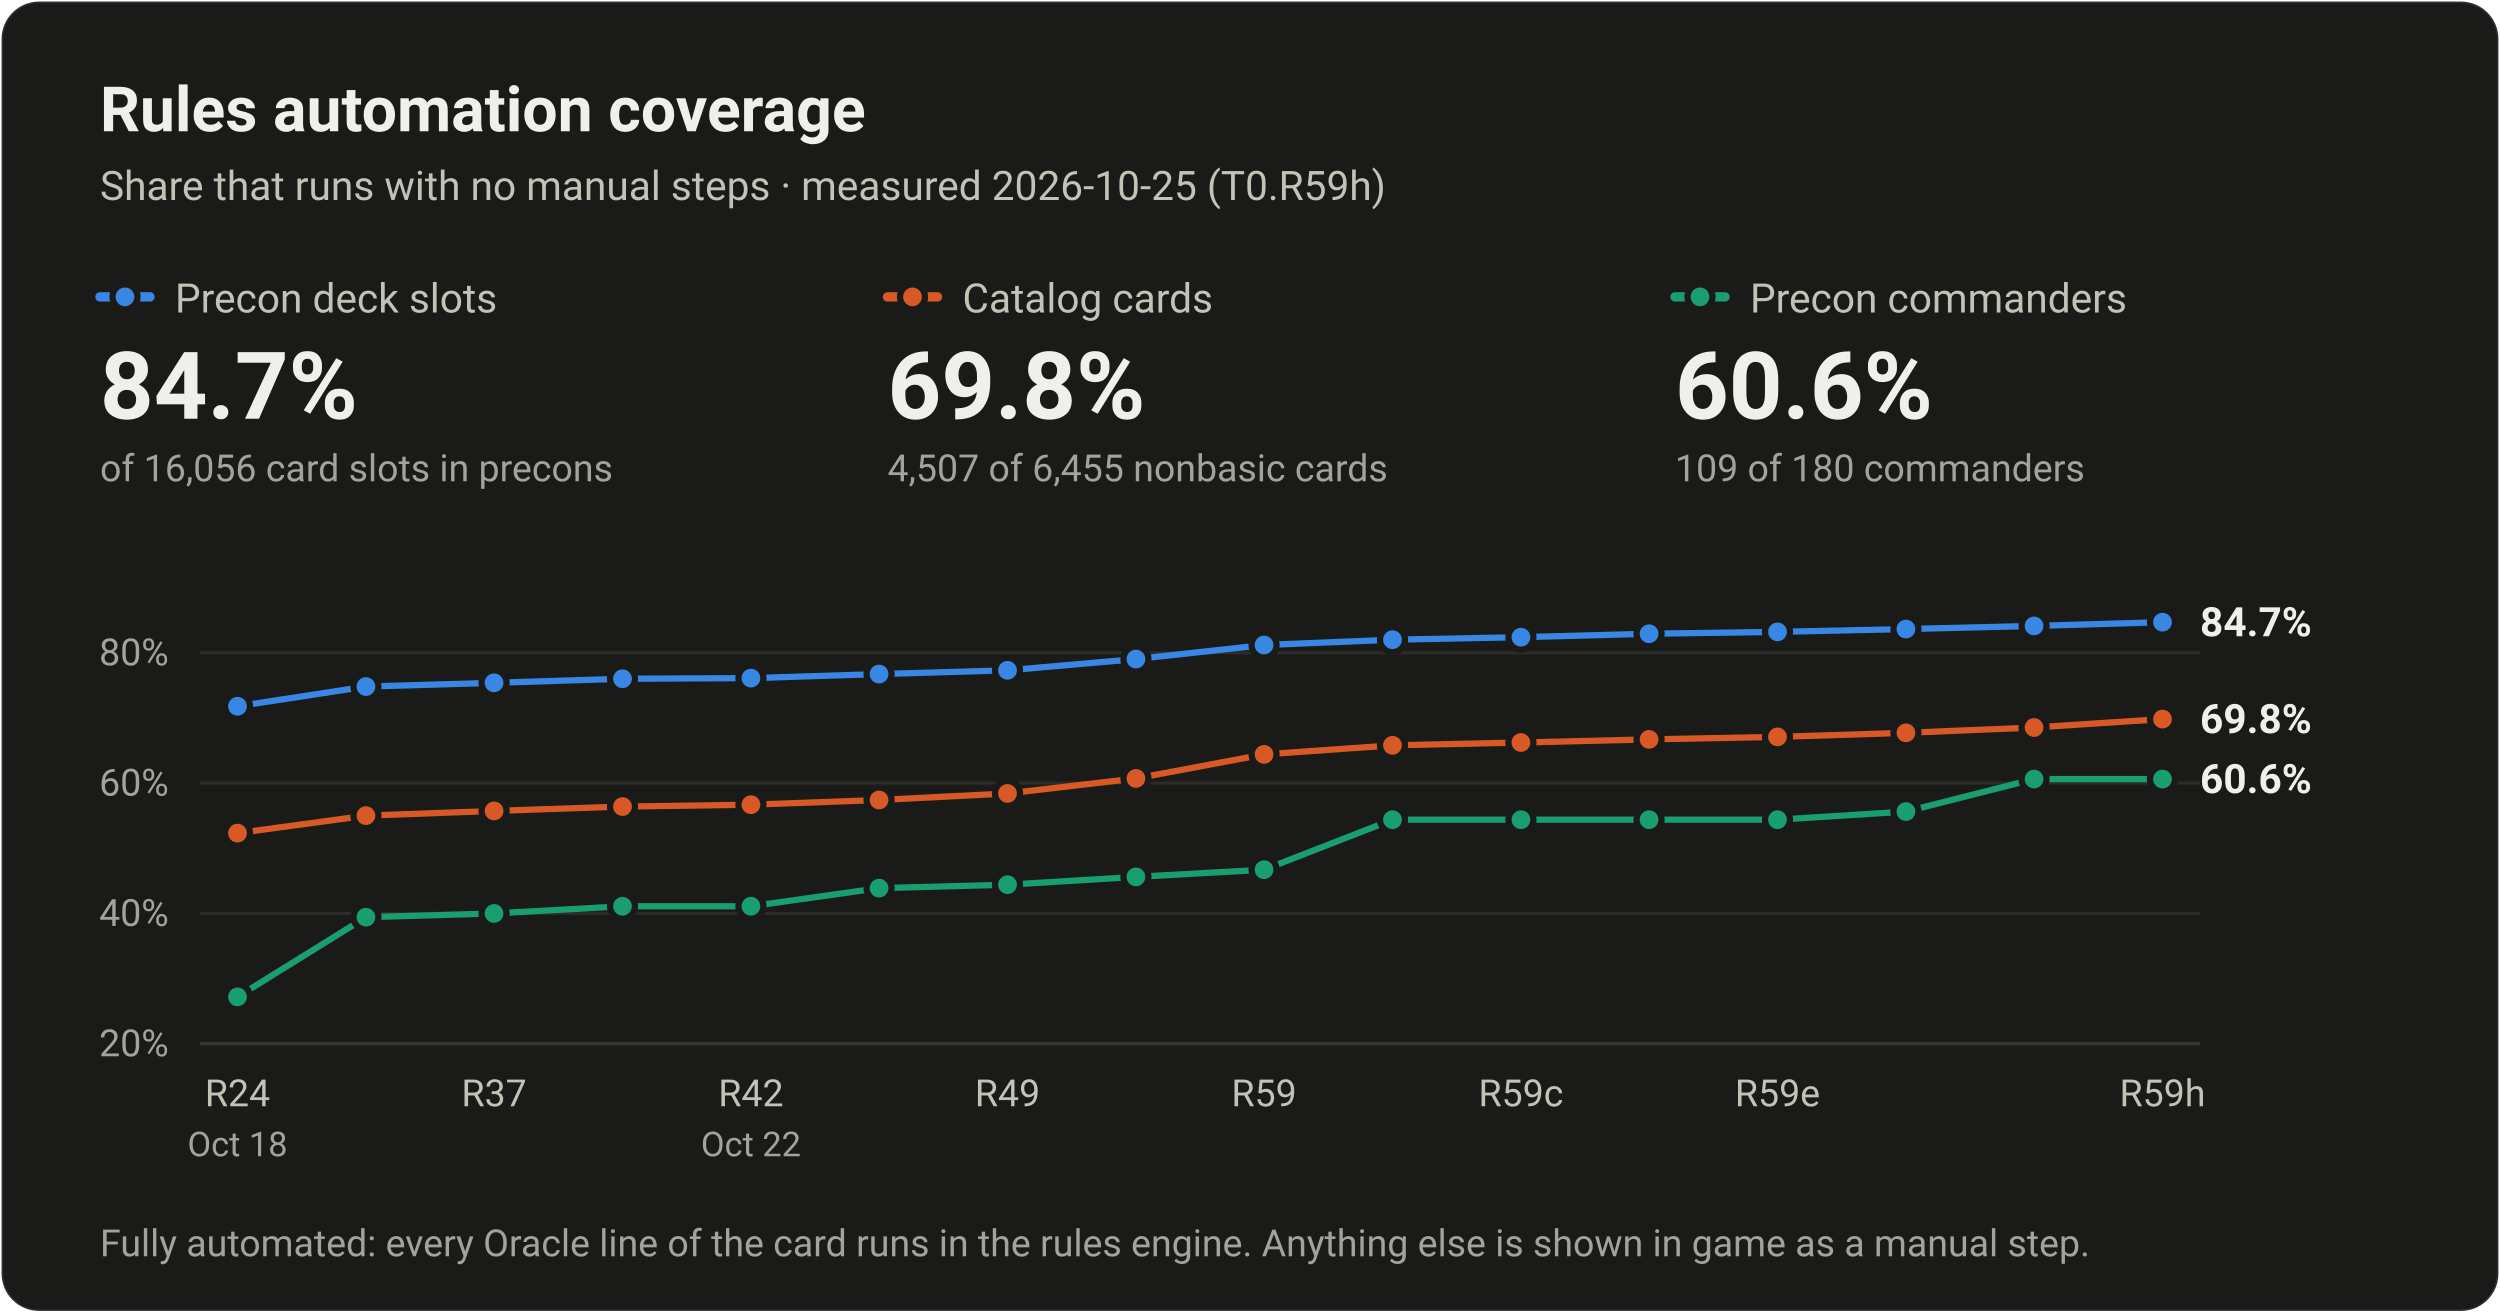
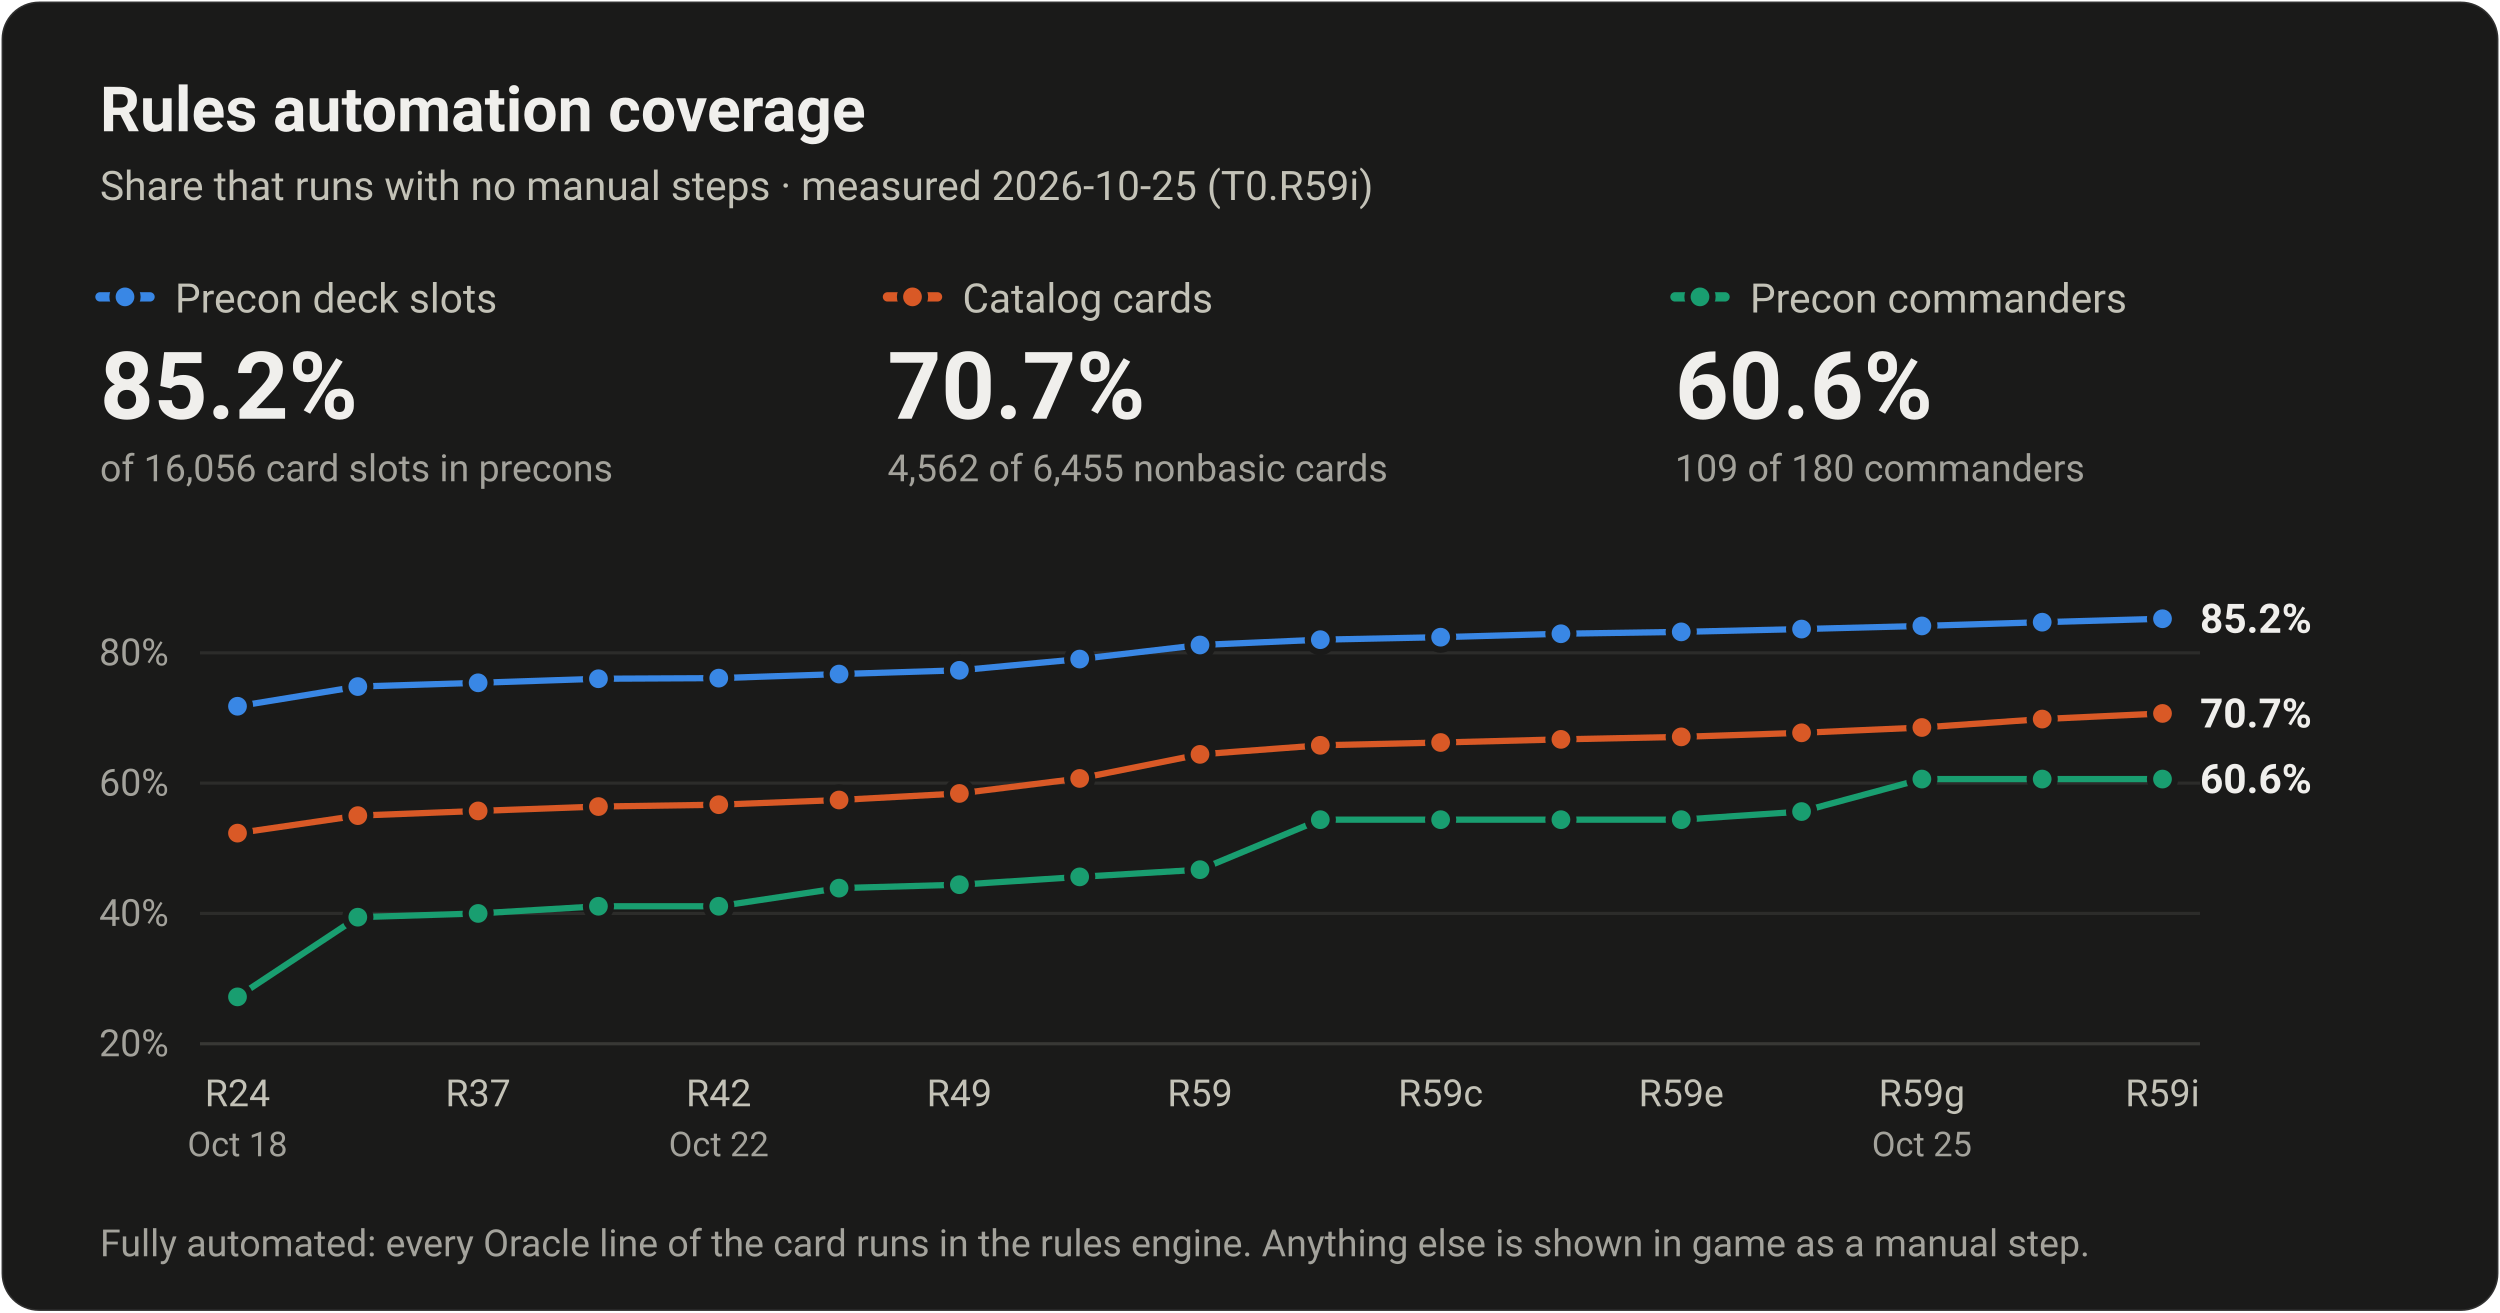
<svg xmlns="http://www.w3.org/2000/svg" viewBox="0 0 800 420" width="800" height="420" role="img" aria-labelledby="t d" font-family="system-ui, -apple-system, 'Segoe UI', Roboto, Helvetica, Arial, sans-serif">
  <rect x="0.5" y="0.5" width="799" height="419" rx="12" fill="#1a1a19" stroke="rgba(255,255,255,0.10)" />
  <text x="32" y="42" font-size="20" fill="#f0efec" font-weight="600">Rules automation coverage</text>
-   <text x="32" y="64" font-size="13" fill="#c3c2b7">Share that runs with no manual steps · measured 2026-10-25 (T0.R59h)</text>
+   <text x="32" y="64" font-size="13" fill="#c3c2b7">Share that runs with no manual steps · measured 2026-10-25 (T0.R59i)</text>
  <line x1="32" y1="95" x2="48" y2="95" stroke="#3987e5" stroke-width="3" stroke-linecap="round" />
  <circle cx="40" cy="95" r="4" fill="#3987e5" stroke="#1a1a19" stroke-width="2" />
  <text x="56" y="100" font-size="13" fill="#c3c2b7">Precon deck slots</text>
-   <text x="32" y="134" font-size="30" fill="#f0efec" font-weight="600">84.7%</text>
+   <text x="32" y="134" font-size="30" fill="#f0efec" font-weight="600">85.2%</text>
  <text x="32" y="154" font-size="12" fill="#a3a29b">of 16,056 card slots in precons</text>
  <line x1="284" y1="95" x2="300" y2="95" stroke="#d95926" stroke-width="3" stroke-linecap="round" />
  <circle cx="292" cy="95" r="4" fill="#d95926" stroke="#1a1a19" stroke-width="2" />
  <text x="308" y="100" font-size="13" fill="#c3c2b7">Catalog cards</text>
-   <text x="284" y="134" font-size="30" fill="#f0efec" font-weight="600">69.8%</text>
-   <text x="284" y="154" font-size="12" fill="#a3a29b">4,507 of 6,455 nonbasic cards</text>
+   <text x="284" y="134" font-size="30" fill="#f0efec" font-weight="600">70.7%</text>
+   <text x="284" y="154" font-size="12" fill="#a3a29b">4,562 of 6,455 nonbasic cards</text>
  <line x1="536" y1="95" x2="552" y2="95" stroke="#199e70" stroke-width="3" stroke-linecap="round" />
  <circle cx="544" cy="95" r="4" fill="#199e70" stroke="#1a1a19" stroke-width="2" />
  <text x="560" y="100" font-size="13" fill="#c3c2b7">Precon commanders</text>
  <text x="536" y="134" font-size="30" fill="#f0efec" font-weight="600">60.6%</text>
  <text x="536" y="154" font-size="12" fill="#a3a29b">109 of 180 commanders</text>
  <text x="54" y="338" font-size="12" fill="#a3a29b" text-anchor="end">20%</text>
  <line x1="64" y1="292.3" x2="704" y2="292.3" stroke="#2c2c2a" stroke-width="1" />
  <text x="54" y="296.3" font-size="12" fill="#a3a29b" text-anchor="end">40%</text>
  <line x1="64" y1="250.6" x2="704" y2="250.6" stroke="#2c2c2a" stroke-width="1" />
  <text x="54" y="254.6" font-size="12" fill="#a3a29b" text-anchor="end">60%</text>
  <line x1="64" y1="208.9" x2="704" y2="208.9" stroke="#2c2c2a" stroke-width="1" />
  <text x="54" y="212.9" font-size="12" fill="#a3a29b" text-anchor="end">80%</text>
  <line x1="64" y1="334" x2="704" y2="334" stroke="#383835" stroke-width="1" />
  <text x="76" y="354" font-size="12" fill="#c3c2b7" text-anchor="middle">R24</text>
  <text x="76" y="370" font-size="11" fill="#a3a29b" text-anchor="middle">Oct 18</text>
-   <text x="158.1" y="354" font-size="12" fill="#c3c2b7" text-anchor="middle">R37</text>
-   <text x="240.3" y="354" font-size="12" fill="#c3c2b7" text-anchor="middle">R42</text>
-   <text x="240.3" y="370" font-size="11" fill="#a3a29b" text-anchor="middle">Oct 22</text>
-   <text x="322.4" y="354" font-size="12" fill="#c3c2b7" text-anchor="middle">R49</text>
-   <text x="404.5" y="354" font-size="12" fill="#c3c2b7" text-anchor="middle">R59</text>
-   <text x="486.7" y="354" font-size="12" fill="#c3c2b7" text-anchor="middle">R59c</text>
-   <text x="568.8" y="354" font-size="12" fill="#c3c2b7" text-anchor="middle">R59e</text>
-   <text x="692" y="354" font-size="12" fill="#c3c2b7" text-anchor="middle">R59h</text>
-   <path d="M76 226 L117.1 219.7 L158.1 218.5 L199.2 217.2 L240.3 217 L281.3 215.7 L322.4 214.5 L363.5 210.9 L404.5 206.4 L445.6 204.7 L486.7 203.9 L527.7 202.8 L568.8 202.2 L609.9 201.3 L650.9 200.3 L692 199.1" fill="none" stroke="#3987e5" stroke-width="2" stroke-linejoin="round" stroke-linecap="round" />
-   <path d="M76 266.6 L117.1 261 L158.1 259.5 L199.2 258.1 L240.3 257.5 L281.3 256 L322.4 253.9 L363.5 249.1 L404.5 241.4 L445.6 238.5 L486.7 237.6 L527.7 236.6 L568.8 235.8 L609.9 234.5 L650.9 232.8 L692 230.1" fill="none" stroke="#d95926" stroke-width="2" stroke-linejoin="round" stroke-linecap="round" />
-   <path d="M76 319 L117.1 293.5 L158.1 292.3 L199.2 290 L240.3 290 L281.3 284.2 L322.4 283.1 L363.5 280.6 L404.5 278.3 L445.6 262.3 L486.7 262.3 L527.7 262.3 L568.8 262.3 L609.9 259.7 L650.9 249.3 L692 249.3" fill="none" stroke="#199e70" stroke-width="2" stroke-linejoin="round" stroke-linecap="round" />
+   <text x="153" y="354" font-size="12" fill="#c3c2b7" text-anchor="middle">R37</text>
+   <text x="230" y="354" font-size="12" fill="#c3c2b7" text-anchor="middle">R42</text>
+   <text x="230" y="370" font-size="11" fill="#a3a29b" text-anchor="middle">Oct 22</text>
+   <text x="307" y="354" font-size="12" fill="#c3c2b7" text-anchor="middle">R49</text>
+   <text x="384" y="354" font-size="12" fill="#c3c2b7" text-anchor="middle">R59</text>
+   <text x="461" y="354" font-size="12" fill="#c3c2b7" text-anchor="middle">R59c</text>
+   <text x="538" y="354" font-size="12" fill="#c3c2b7" text-anchor="middle">R59e</text>
+   <text x="615" y="354" font-size="12" fill="#c3c2b7" text-anchor="middle">R59g</text>
+   <text x="615" y="370" font-size="11" fill="#a3a29b" text-anchor="middle">Oct 25</text>
+   <text x="692" y="354" font-size="12" fill="#c3c2b7" text-anchor="middle">R59i</text>
+   <path d="M76 226 L114.5 219.7 L153 218.5 L191.5 217.2 L230 217 L268.5 215.7 L307 214.5 L345.5 210.9 L384 206.4 L422.5 204.7 L461 203.9 L499.5 202.8 L538 202.2 L576.5 201.3 L615 200.3 L653.5 199.1 L692 198" fill="none" stroke="#3987e5" stroke-width="2" stroke-linejoin="round" stroke-linecap="round" />
+   <path d="M76 266.6 L114.5 261 L153 259.5 L191.5 258.1 L230 257.5 L268.5 256 L307 253.9 L345.5 249.1 L384 241.4 L422.5 238.5 L461 237.6 L499.5 236.6 L538 235.8 L576.5 234.5 L615 232.8 L653.5 230.1 L692 228.3" fill="none" stroke="#d95926" stroke-width="2" stroke-linejoin="round" stroke-linecap="round" />
+   <path d="M76 319 L114.5 293.5 L153 292.3 L191.5 290 L230 290 L268.5 284.2 L307 283.1 L345.5 280.6 L384 278.3 L422.5 262.3 L461 262.3 L499.5 262.3 L538 262.3 L576.5 259.7 L615 249.3 L653.5 249.3 L692 249.3" fill="none" stroke="#199e70" stroke-width="2" stroke-linejoin="round" stroke-linecap="round" />
  <circle cx="76" cy="226" r="4" fill="#3987e5" stroke="#1a1a19" stroke-width="2" />
-   <circle cx="117.1" cy="219.7" r="4" fill="#3987e5" stroke="#1a1a19" stroke-width="2" />
-   <circle cx="158.1" cy="218.5" r="4" fill="#3987e5" stroke="#1a1a19" stroke-width="2" />
-   <circle cx="199.2" cy="217.2" r="4" fill="#3987e5" stroke="#1a1a19" stroke-width="2" />
-   <circle cx="240.3" cy="217" r="4" fill="#3987e5" stroke="#1a1a19" stroke-width="2" />
-   <circle cx="281.3" cy="215.7" r="4" fill="#3987e5" stroke="#1a1a19" stroke-width="2" />
-   <circle cx="322.4" cy="214.5" r="4" fill="#3987e5" stroke="#1a1a19" stroke-width="2" />
-   <circle cx="363.5" cy="210.9" r="4" fill="#3987e5" stroke="#1a1a19" stroke-width="2" />
-   <circle cx="404.5" cy="206.4" r="4" fill="#3987e5" stroke="#1a1a19" stroke-width="2" />
-   <circle cx="445.6" cy="204.7" r="4" fill="#3987e5" stroke="#1a1a19" stroke-width="2" />
-   <circle cx="486.7" cy="203.9" r="4" fill="#3987e5" stroke="#1a1a19" stroke-width="2" />
-   <circle cx="527.7" cy="202.8" r="4" fill="#3987e5" stroke="#1a1a19" stroke-width="2" />
-   <circle cx="568.8" cy="202.2" r="4" fill="#3987e5" stroke="#1a1a19" stroke-width="2" />
-   <circle cx="609.9" cy="201.3" r="4" fill="#3987e5" stroke="#1a1a19" stroke-width="2" />
-   <circle cx="650.9" cy="200.3" r="4" fill="#3987e5" stroke="#1a1a19" stroke-width="2" />
-   <circle cx="692" cy="199.1" r="4" fill="#3987e5" stroke="#1a1a19" stroke-width="2" />
+   <circle cx="114.5" cy="219.7" r="4" fill="#3987e5" stroke="#1a1a19" stroke-width="2" />
+   <circle cx="153" cy="218.5" r="4" fill="#3987e5" stroke="#1a1a19" stroke-width="2" />
+   <circle cx="191.5" cy="217.2" r="4" fill="#3987e5" stroke="#1a1a19" stroke-width="2" />
+   <circle cx="230" cy="217" r="4" fill="#3987e5" stroke="#1a1a19" stroke-width="2" />
+   <circle cx="268.5" cy="215.7" r="4" fill="#3987e5" stroke="#1a1a19" stroke-width="2" />
+   <circle cx="307" cy="214.5" r="4" fill="#3987e5" stroke="#1a1a19" stroke-width="2" />
+   <circle cx="345.5" cy="210.9" r="4" fill="#3987e5" stroke="#1a1a19" stroke-width="2" />
+   <circle cx="384" cy="206.4" r="4" fill="#3987e5" stroke="#1a1a19" stroke-width="2" />
+   <circle cx="422.5" cy="204.7" r="4" fill="#3987e5" stroke="#1a1a19" stroke-width="2" />
+   <circle cx="461" cy="203.9" r="4" fill="#3987e5" stroke="#1a1a19" stroke-width="2" />
+   <circle cx="499.5" cy="202.8" r="4" fill="#3987e5" stroke="#1a1a19" stroke-width="2" />
+   <circle cx="538" cy="202.2" r="4" fill="#3987e5" stroke="#1a1a19" stroke-width="2" />
+   <circle cx="576.5" cy="201.3" r="4" fill="#3987e5" stroke="#1a1a19" stroke-width="2" />
+   <circle cx="615" cy="200.3" r="4" fill="#3987e5" stroke="#1a1a19" stroke-width="2" />
+   <circle cx="653.5" cy="199.1" r="4" fill="#3987e5" stroke="#1a1a19" stroke-width="2" />
+   <circle cx="692" cy="198" r="4" fill="#3987e5" stroke="#1a1a19" stroke-width="2" />
  <circle cx="76" cy="266.6" r="4" fill="#d95926" stroke="#1a1a19" stroke-width="2" />
-   <circle cx="117.1" cy="261" r="4" fill="#d95926" stroke="#1a1a19" stroke-width="2" />
-   <circle cx="158.1" cy="259.5" r="4" fill="#d95926" stroke="#1a1a19" stroke-width="2" />
-   <circle cx="199.2" cy="258.1" r="4" fill="#d95926" stroke="#1a1a19" stroke-width="2" />
-   <circle cx="240.3" cy="257.5" r="4" fill="#d95926" stroke="#1a1a19" stroke-width="2" />
-   <circle cx="281.3" cy="256" r="4" fill="#d95926" stroke="#1a1a19" stroke-width="2" />
-   <circle cx="322.4" cy="253.9" r="4" fill="#d95926" stroke="#1a1a19" stroke-width="2" />
-   <circle cx="363.5" cy="249.1" r="4" fill="#d95926" stroke="#1a1a19" stroke-width="2" />
-   <circle cx="404.5" cy="241.4" r="4" fill="#d95926" stroke="#1a1a19" stroke-width="2" />
-   <circle cx="445.6" cy="238.5" r="4" fill="#d95926" stroke="#1a1a19" stroke-width="2" />
-   <circle cx="486.7" cy="237.6" r="4" fill="#d95926" stroke="#1a1a19" stroke-width="2" />
-   <circle cx="527.7" cy="236.6" r="4" fill="#d95926" stroke="#1a1a19" stroke-width="2" />
-   <circle cx="568.8" cy="235.8" r="4" fill="#d95926" stroke="#1a1a19" stroke-width="2" />
-   <circle cx="609.9" cy="234.5" r="4" fill="#d95926" stroke="#1a1a19" stroke-width="2" />
-   <circle cx="650.9" cy="232.8" r="4" fill="#d95926" stroke="#1a1a19" stroke-width="2" />
-   <circle cx="692" cy="230.1" r="4" fill="#d95926" stroke="#1a1a19" stroke-width="2" />
+   <circle cx="114.5" cy="261" r="4" fill="#d95926" stroke="#1a1a19" stroke-width="2" />
+   <circle cx="153" cy="259.5" r="4" fill="#d95926" stroke="#1a1a19" stroke-width="2" />
+   <circle cx="191.5" cy="258.1" r="4" fill="#d95926" stroke="#1a1a19" stroke-width="2" />
+   <circle cx="230" cy="257.5" r="4" fill="#d95926" stroke="#1a1a19" stroke-width="2" />
+   <circle cx="268.5" cy="256" r="4" fill="#d95926" stroke="#1a1a19" stroke-width="2" />
+   <circle cx="307" cy="253.9" r="4" fill="#d95926" stroke="#1a1a19" stroke-width="2" />
+   <circle cx="345.5" cy="249.1" r="4" fill="#d95926" stroke="#1a1a19" stroke-width="2" />
+   <circle cx="384" cy="241.4" r="4" fill="#d95926" stroke="#1a1a19" stroke-width="2" />
+   <circle cx="422.5" cy="238.5" r="4" fill="#d95926" stroke="#1a1a19" stroke-width="2" />
+   <circle cx="461" cy="237.6" r="4" fill="#d95926" stroke="#1a1a19" stroke-width="2" />
+   <circle cx="499.5" cy="236.6" r="4" fill="#d95926" stroke="#1a1a19" stroke-width="2" />
+   <circle cx="538" cy="235.8" r="4" fill="#d95926" stroke="#1a1a19" stroke-width="2" />
+   <circle cx="576.5" cy="234.5" r="4" fill="#d95926" stroke="#1a1a19" stroke-width="2" />
+   <circle cx="615" cy="232.8" r="4" fill="#d95926" stroke="#1a1a19" stroke-width="2" />
+   <circle cx="653.5" cy="230.1" r="4" fill="#d95926" stroke="#1a1a19" stroke-width="2" />
+   <circle cx="692" cy="228.3" r="4" fill="#d95926" stroke="#1a1a19" stroke-width="2" />
  <circle cx="76" cy="319" r="4" fill="#199e70" stroke="#1a1a19" stroke-width="2" />
-   <circle cx="117.1" cy="293.5" r="4" fill="#199e70" stroke="#1a1a19" stroke-width="2" />
-   <circle cx="158.1" cy="292.3" r="4" fill="#199e70" stroke="#1a1a19" stroke-width="2" />
-   <circle cx="199.2" cy="290" r="4" fill="#199e70" stroke="#1a1a19" stroke-width="2" />
-   <circle cx="240.3" cy="290" r="4" fill="#199e70" stroke="#1a1a19" stroke-width="2" />
-   <circle cx="281.3" cy="284.2" r="4" fill="#199e70" stroke="#1a1a19" stroke-width="2" />
-   <circle cx="322.4" cy="283.1" r="4" fill="#199e70" stroke="#1a1a19" stroke-width="2" />
-   <circle cx="363.5" cy="280.6" r="4" fill="#199e70" stroke="#1a1a19" stroke-width="2" />
-   <circle cx="404.5" cy="278.3" r="4" fill="#199e70" stroke="#1a1a19" stroke-width="2" />
-   <circle cx="445.6" cy="262.3" r="4" fill="#199e70" stroke="#1a1a19" stroke-width="2" />
-   <circle cx="486.7" cy="262.3" r="4" fill="#199e70" stroke="#1a1a19" stroke-width="2" />
-   <circle cx="527.7" cy="262.3" r="4" fill="#199e70" stroke="#1a1a19" stroke-width="2" />
-   <circle cx="568.8" cy="262.3" r="4" fill="#199e70" stroke="#1a1a19" stroke-width="2" />
-   <circle cx="609.9" cy="259.7" r="4" fill="#199e70" stroke="#1a1a19" stroke-width="2" />
-   <circle cx="650.9" cy="249.3" r="4" fill="#199e70" stroke="#1a1a19" stroke-width="2" />
+   <circle cx="114.5" cy="293.5" r="4" fill="#199e70" stroke="#1a1a19" stroke-width="2" />
+   <circle cx="153" cy="292.3" r="4" fill="#199e70" stroke="#1a1a19" stroke-width="2" />
+   <circle cx="191.5" cy="290" r="4" fill="#199e70" stroke="#1a1a19" stroke-width="2" />
+   <circle cx="230" cy="290" r="4" fill="#199e70" stroke="#1a1a19" stroke-width="2" />
+   <circle cx="268.5" cy="284.2" r="4" fill="#199e70" stroke="#1a1a19" stroke-width="2" />
+   <circle cx="307" cy="283.1" r="4" fill="#199e70" stroke="#1a1a19" stroke-width="2" />
+   <circle cx="345.5" cy="280.6" r="4" fill="#199e70" stroke="#1a1a19" stroke-width="2" />
+   <circle cx="384" cy="278.3" r="4" fill="#199e70" stroke="#1a1a19" stroke-width="2" />
+   <circle cx="422.5" cy="262.3" r="4" fill="#199e70" stroke="#1a1a19" stroke-width="2" />
+   <circle cx="461" cy="262.3" r="4" fill="#199e70" stroke="#1a1a19" stroke-width="2" />
+   <circle cx="499.5" cy="262.3" r="4" fill="#199e70" stroke="#1a1a19" stroke-width="2" />
+   <circle cx="538" cy="262.3" r="4" fill="#199e70" stroke="#1a1a19" stroke-width="2" />
+   <circle cx="576.5" cy="259.7" r="4" fill="#199e70" stroke="#1a1a19" stroke-width="2" />
+   <circle cx="615" cy="249.3" r="4" fill="#199e70" stroke="#1a1a19" stroke-width="2" />
+   <circle cx="653.5" cy="249.3" r="4" fill="#199e70" stroke="#1a1a19" stroke-width="2" />
  <circle cx="692" cy="249.3" r="4" fill="#199e70" stroke="#1a1a19" stroke-width="2" />
-   <text x="704" y="203.6" font-size="13" fill="#f0efec" font-weight="600">84.7%</text>
-   <text x="704" y="234.6" font-size="13" fill="#f0efec" font-weight="600">69.8%</text>
+   <text x="704" y="202.5" font-size="13" fill="#f0efec" font-weight="600">85.2%</text>
+   <text x="704" y="232.8" font-size="13" fill="#f0efec" font-weight="600">70.7%</text>
  <text x="704" y="253.8" font-size="13" fill="#f0efec" font-weight="600">60.6%</text>
  <text x="32" y="402" font-size="12" fill="#a3a29b">Fully automated: every Oracle line of the card runs in the rules engine. Anything else is shown in game as a manual step.</text>
</svg>
